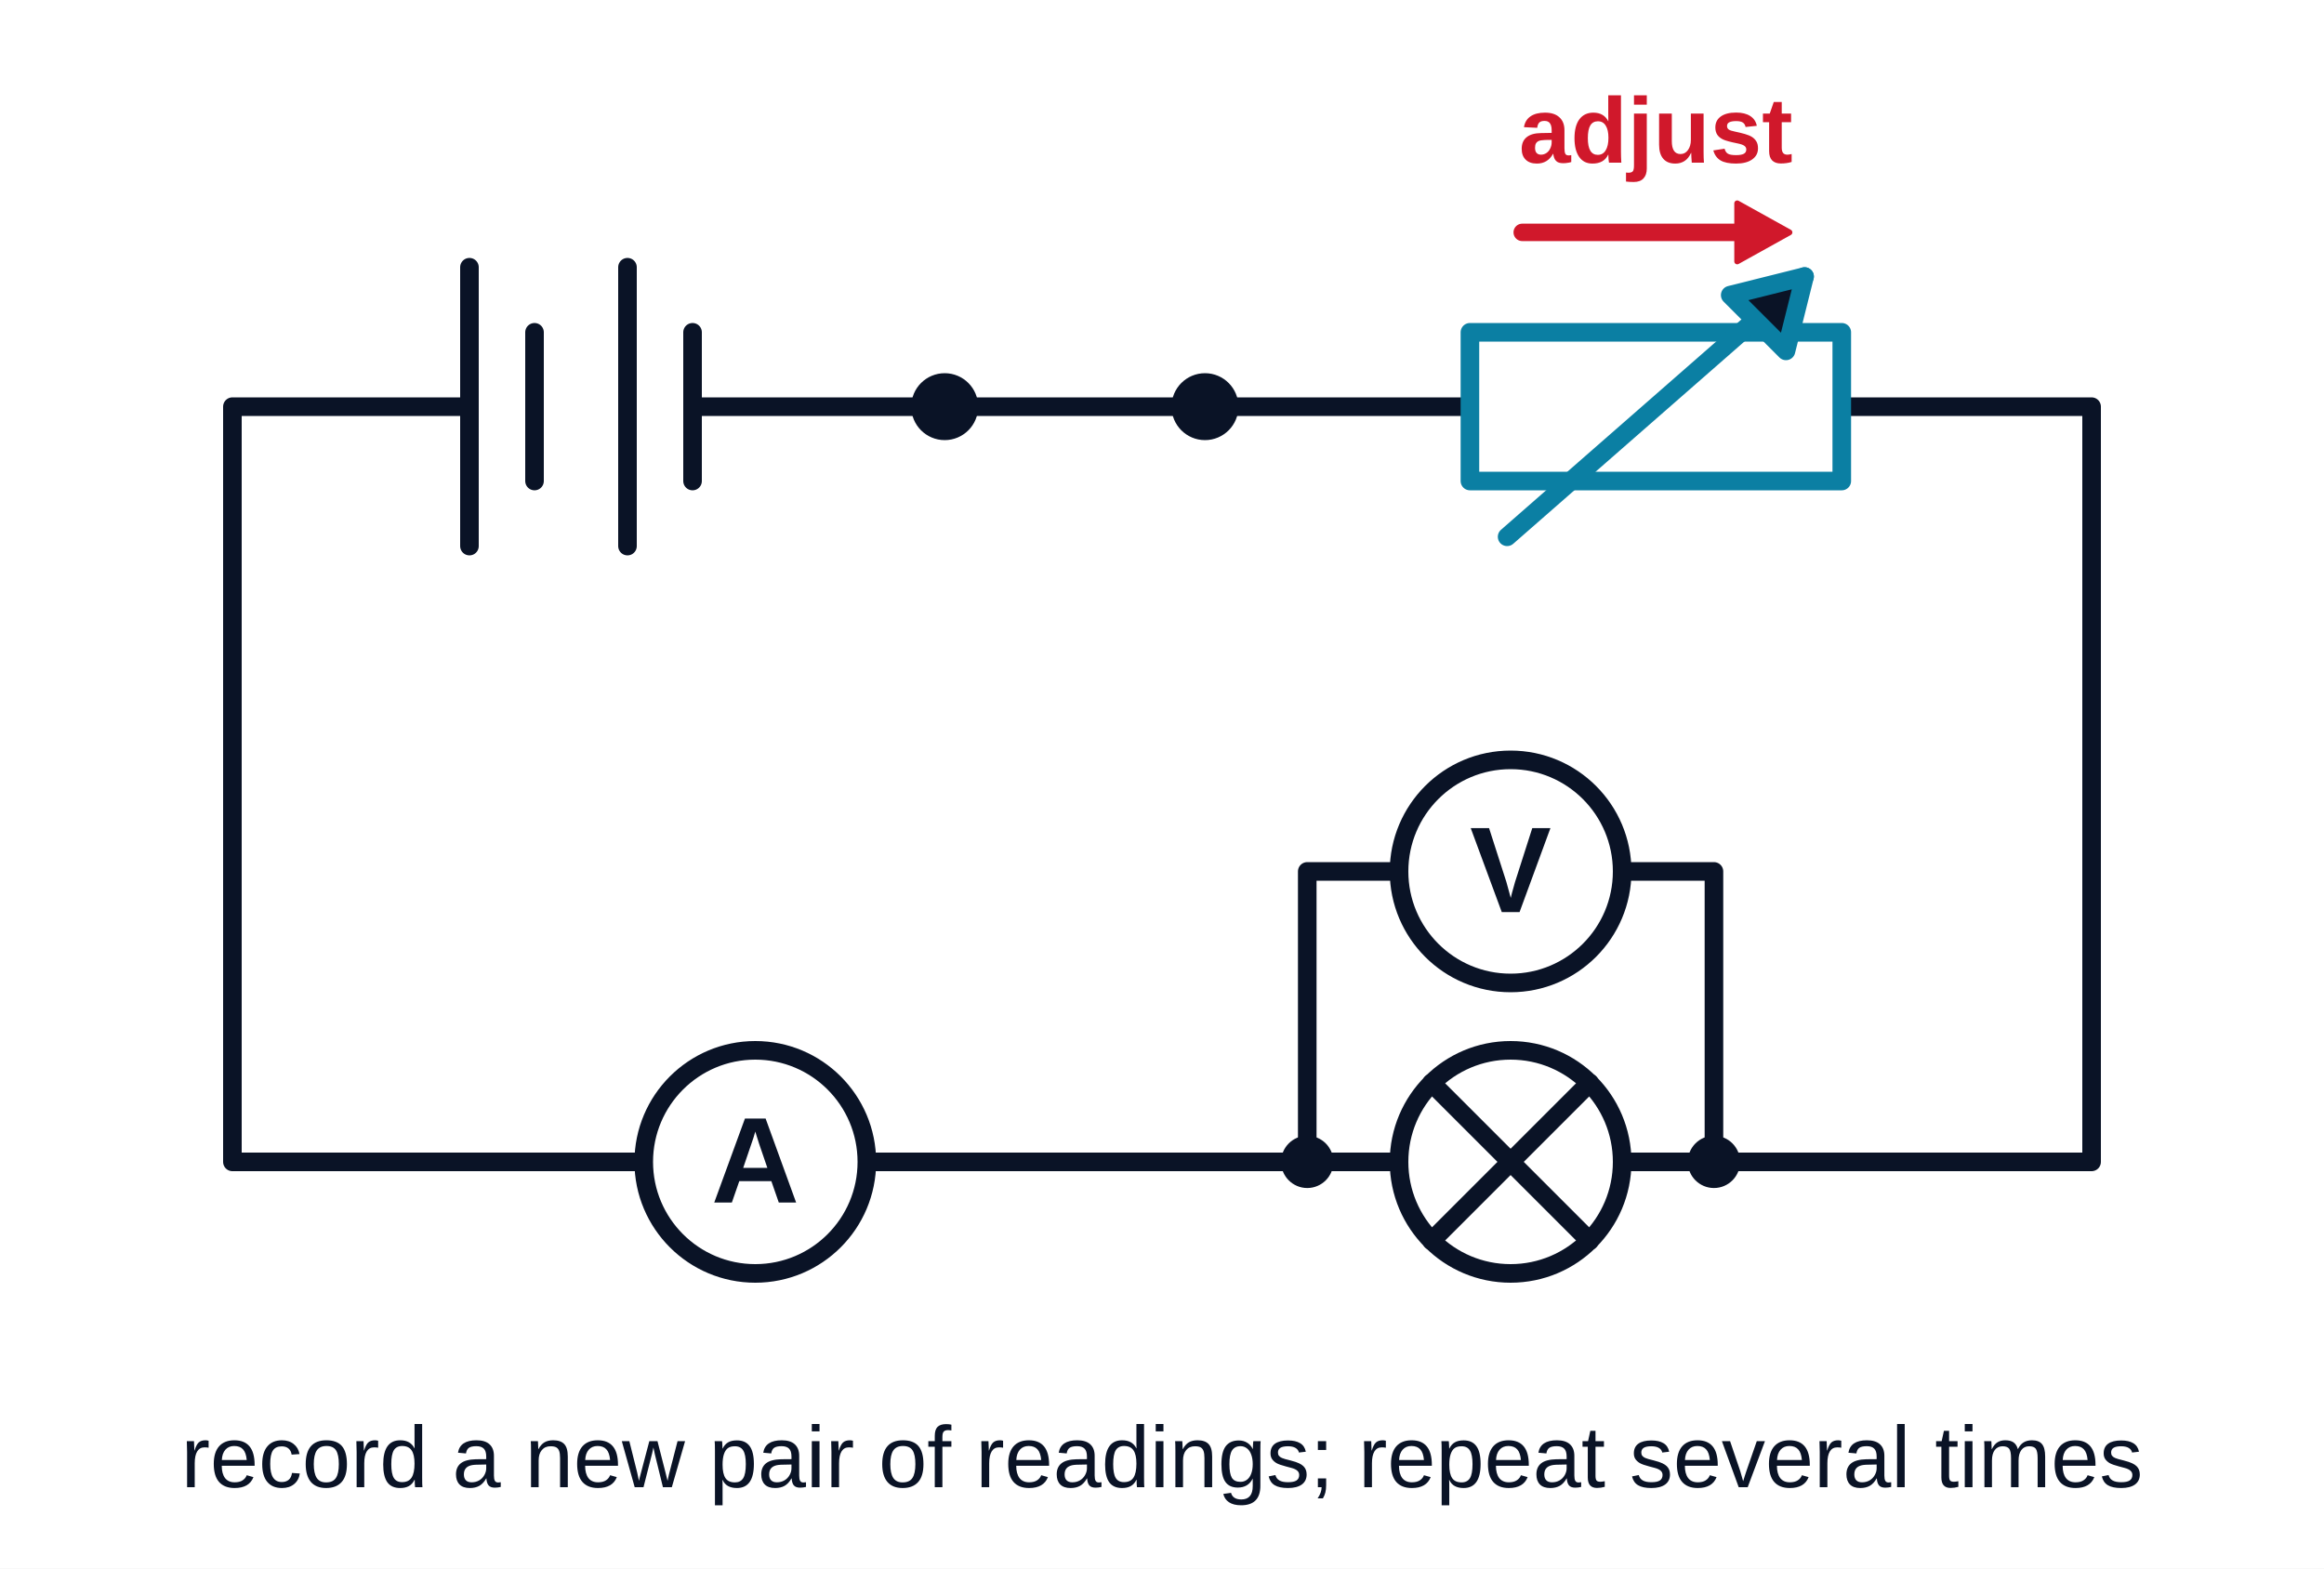
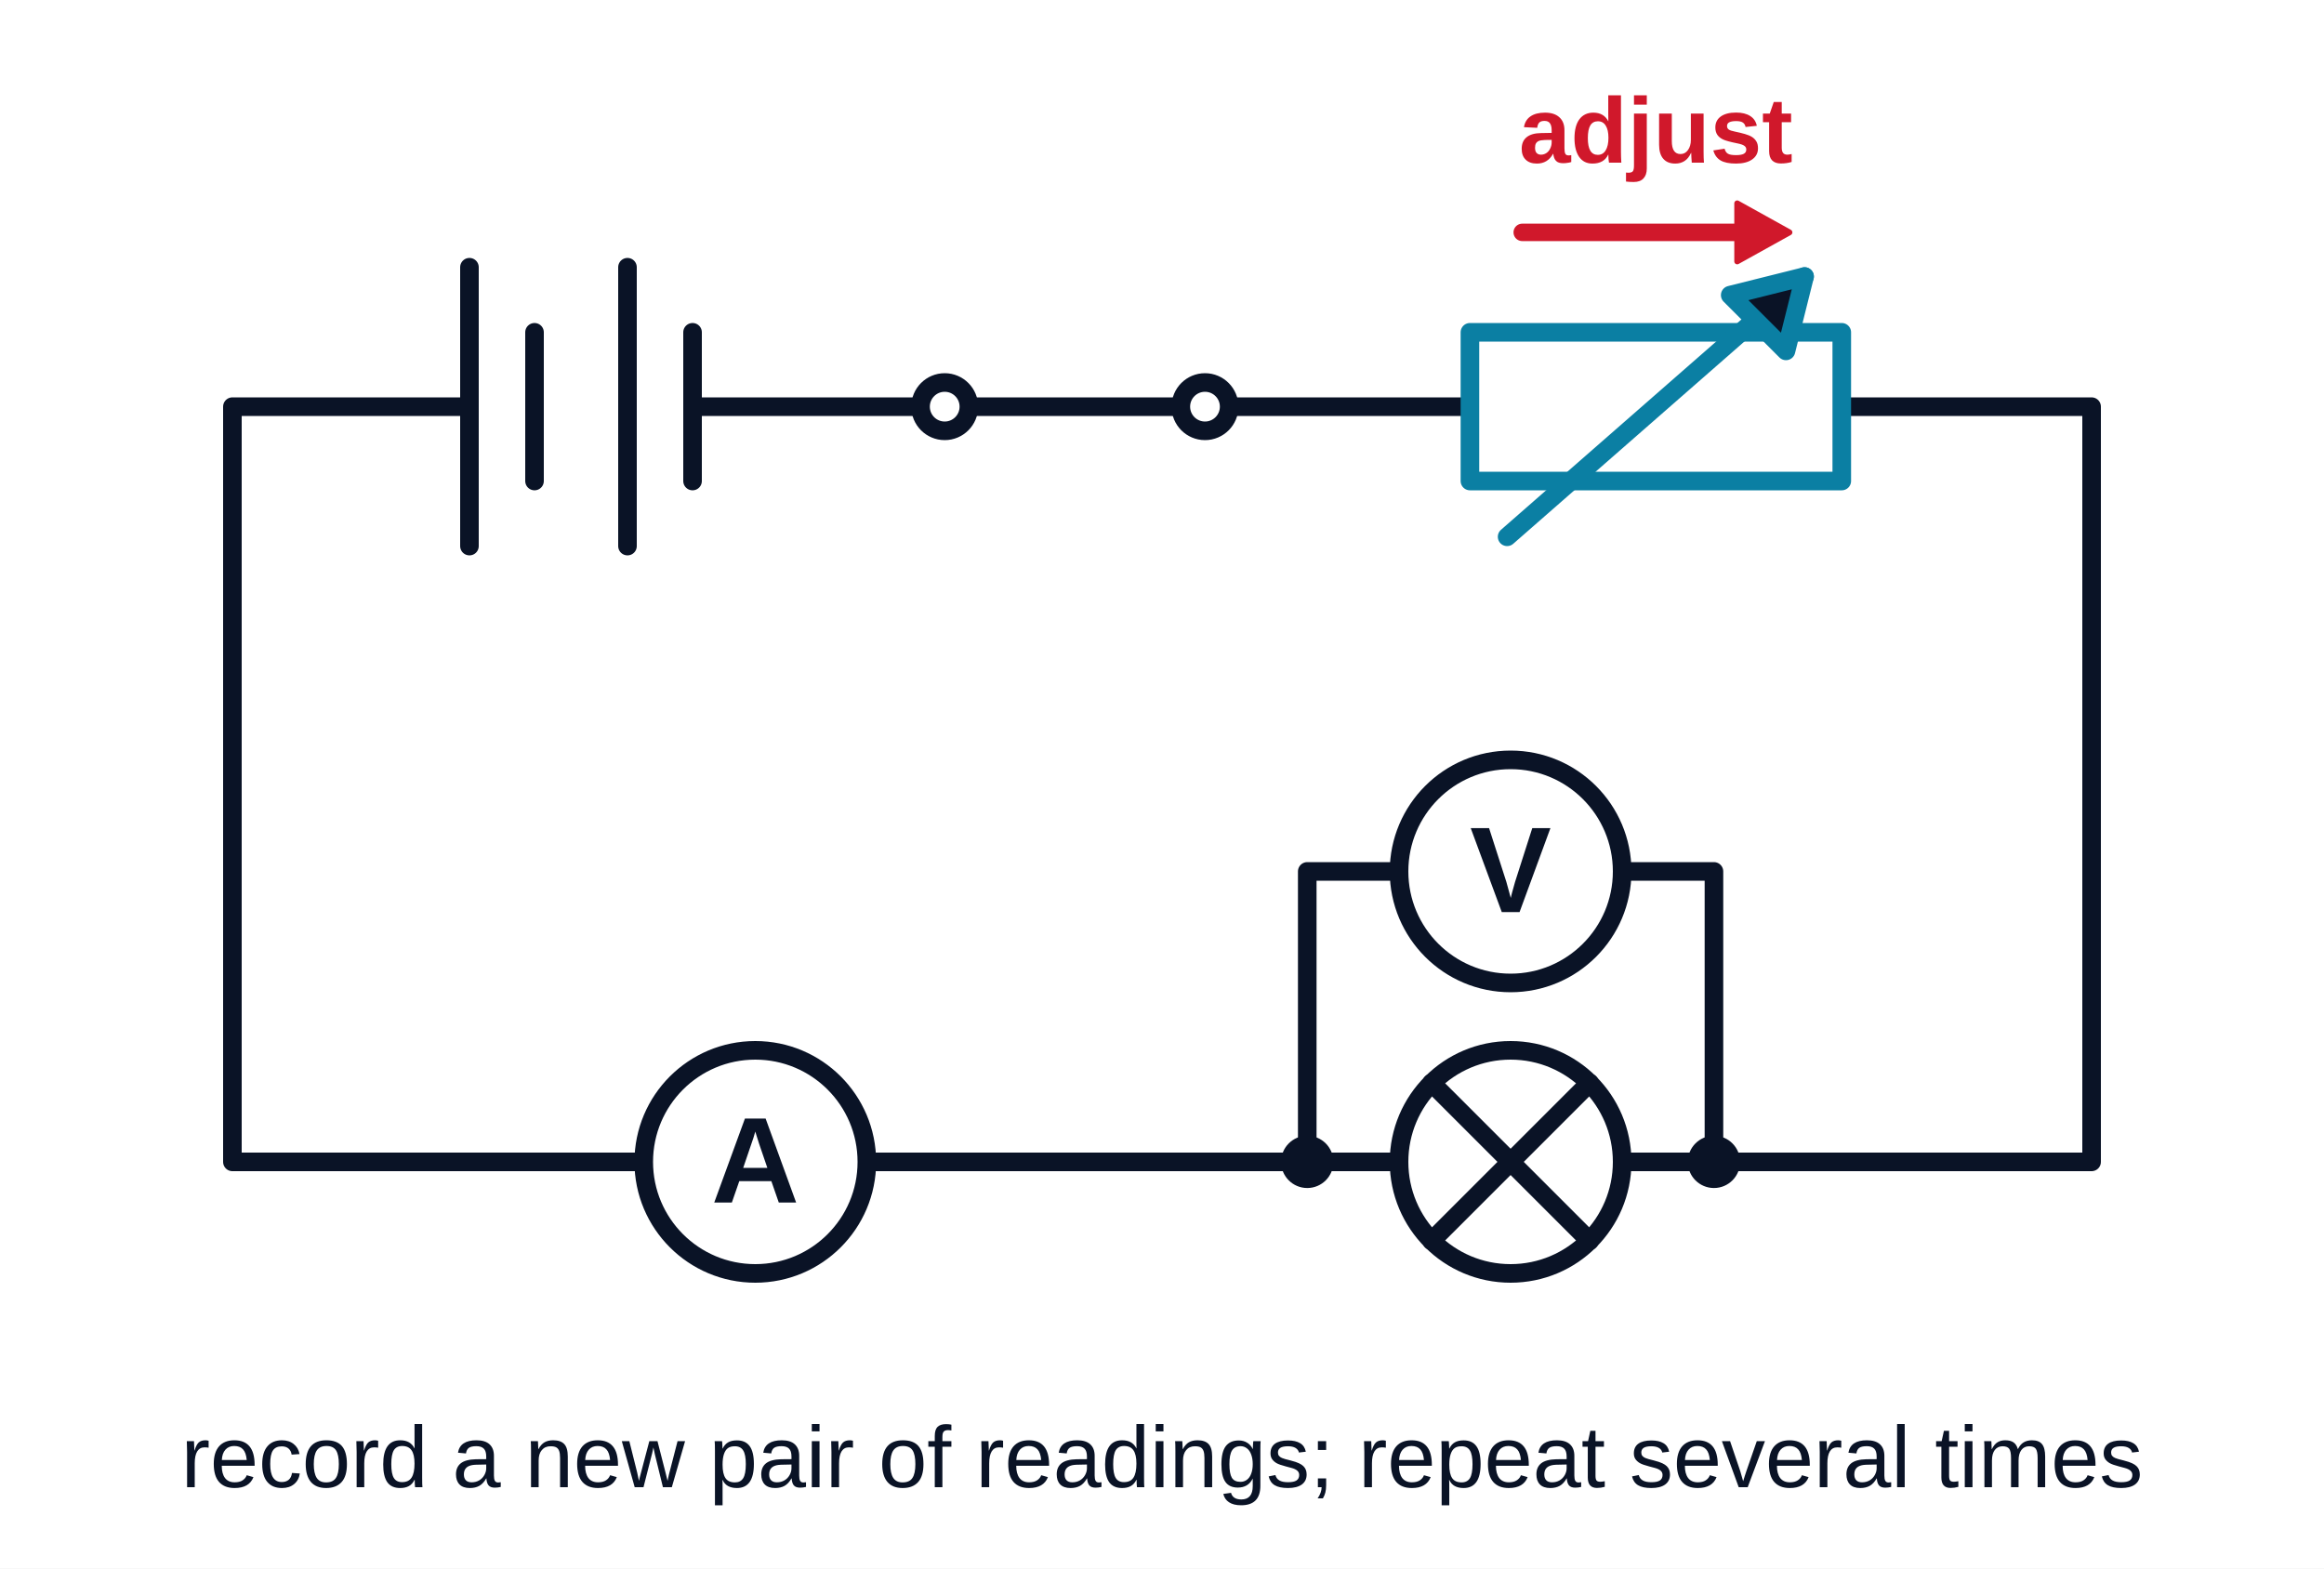
<svg xmlns="http://www.w3.org/2000/svg" viewBox="0 0 400 270" width="400" height="270" role="img" font-family="Arial, Helvetica, sans-serif" fill="none" stroke="#0a1326" stroke-width="3.2" stroke-linecap="round" stroke-linejoin="round">
  <rect width="400" height="270" fill="#ffffff" stroke="none" />
  <path d="M40 70 H360 V200 H40 Z" stroke="#0a1326" stroke-width="3.2" fill="none" />
  <g transform="translate(100 70) rotate(0) scale(1.6)" stroke="#0a1326" stroke-width="2">
    <rect x="-12" y="-5" width="24" height="10" fill="#ffffff" stroke="none" />
    <line x1="-12" y1="-15" x2="-12" y2="15" />
    <line x1="-5" y1="-8" x2="-5" y2="8" />
    <line x1="5" y1="-15" x2="5" y2="15" />
    <line x1="12" y1="-8" x2="12" y2="8" />
  </g>
  <g transform="translate(185 70) rotate(0) scale(1.6)" stroke="#0a1326" stroke-width="2">
    <rect x="-14" y="-5" width="28" height="10" fill="#ffffff" stroke="none" />
-     <circle cx="-14" cy="0" r="2.6" fill="#0a1326" />
-     <circle cx="14" cy="0" r="2.6" fill="#0a1326" />
    <line x1="-14" y1="0" x2="14" y2="0" />
+     <circle cx="-14" cy="0" r="2.6" fill="#ffffff" />
+     <circle cx="14" cy="0" r="2.6" fill="#ffffff" />
  </g>
  <g transform="translate(285 70) rotate(0) scale(1.6)" stroke="#0b7fa3" stroke-width="2">
    <rect x="-20" y="-5" width="40" height="10" fill="#ffffff" stroke="none" />
    <rect x="-20" y="-8" width="40" height="16" />
    <line x1="-16" y1="14" x2="16" y2="-14" />
    <path d="M16 -14 L8 -12 L14 -6 Z" fill="#0a1326" />
  </g>
  <g transform="translate(130 200) rotate(0) scale(1.6)" stroke="#0a1326" stroke-width="2">
    <rect x="-12" y="-5" width="24" height="10" fill="#ffffff" stroke="none" />
    <circle r="12" />
  </g>
  <text x="130" y="207" text-anchor="middle" font-size="21" font-weight="700" fill="#0a1326" stroke="none">A</text>
  <g transform="translate(260 200) rotate(0) scale(1.6)" stroke="#0a1326" stroke-width="2">
    <rect x="-12" y="-5" width="24" height="10" fill="#ffffff" stroke="none" />
    <circle r="12" />
    <line x1="-8.5" y1="-8.5" x2="8.5" y2="8.5" />
    <line x1="-8.5" y1="8.5" x2="8.5" y2="-8.5" />
  </g>
  <path d="M225 200 V150 H241" stroke="#0a1326" stroke-width="3.2" fill="none" />
  <path d="M279 150 H295 V200" stroke="#0a1326" stroke-width="3.2" fill="none" />
  <circle cx="225" cy="200" r="4.5" fill="#0a1326" stroke="none" />
  <circle cx="295" cy="200" r="4.5" fill="#0a1326" stroke="none" />
  <g transform="translate(260 150) rotate(0) scale(1.6)" stroke="#0a1326" stroke-width="2">
    <rect x="-12" y="-5" width="24" height="10" fill="#ffffff" stroke="none" />
    <circle r="12" />
  </g>
  <text x="260" y="157" text-anchor="middle" font-size="21" font-weight="700" fill="#0a1326" stroke="none">V</text>
  <line x1="262" y1="40" x2="299" y2="40" stroke="#d0182b" stroke-width="3" />
  <path d="M308 40 L299 35 L299 45 Z" fill="#d0182b" stroke="#d0182b" stroke-width="1" />
  <text x="285" y="28" text-anchor="middle" font-size="16" font-weight="700" fill="#d0182b" stroke="none">adjust</text>
  <text x="200" y="256" text-anchor="middle" font-size="15" font-weight="400" fill="#0a1326" stroke="none">record a new pair of readings; repeat several times</text>
</svg>
